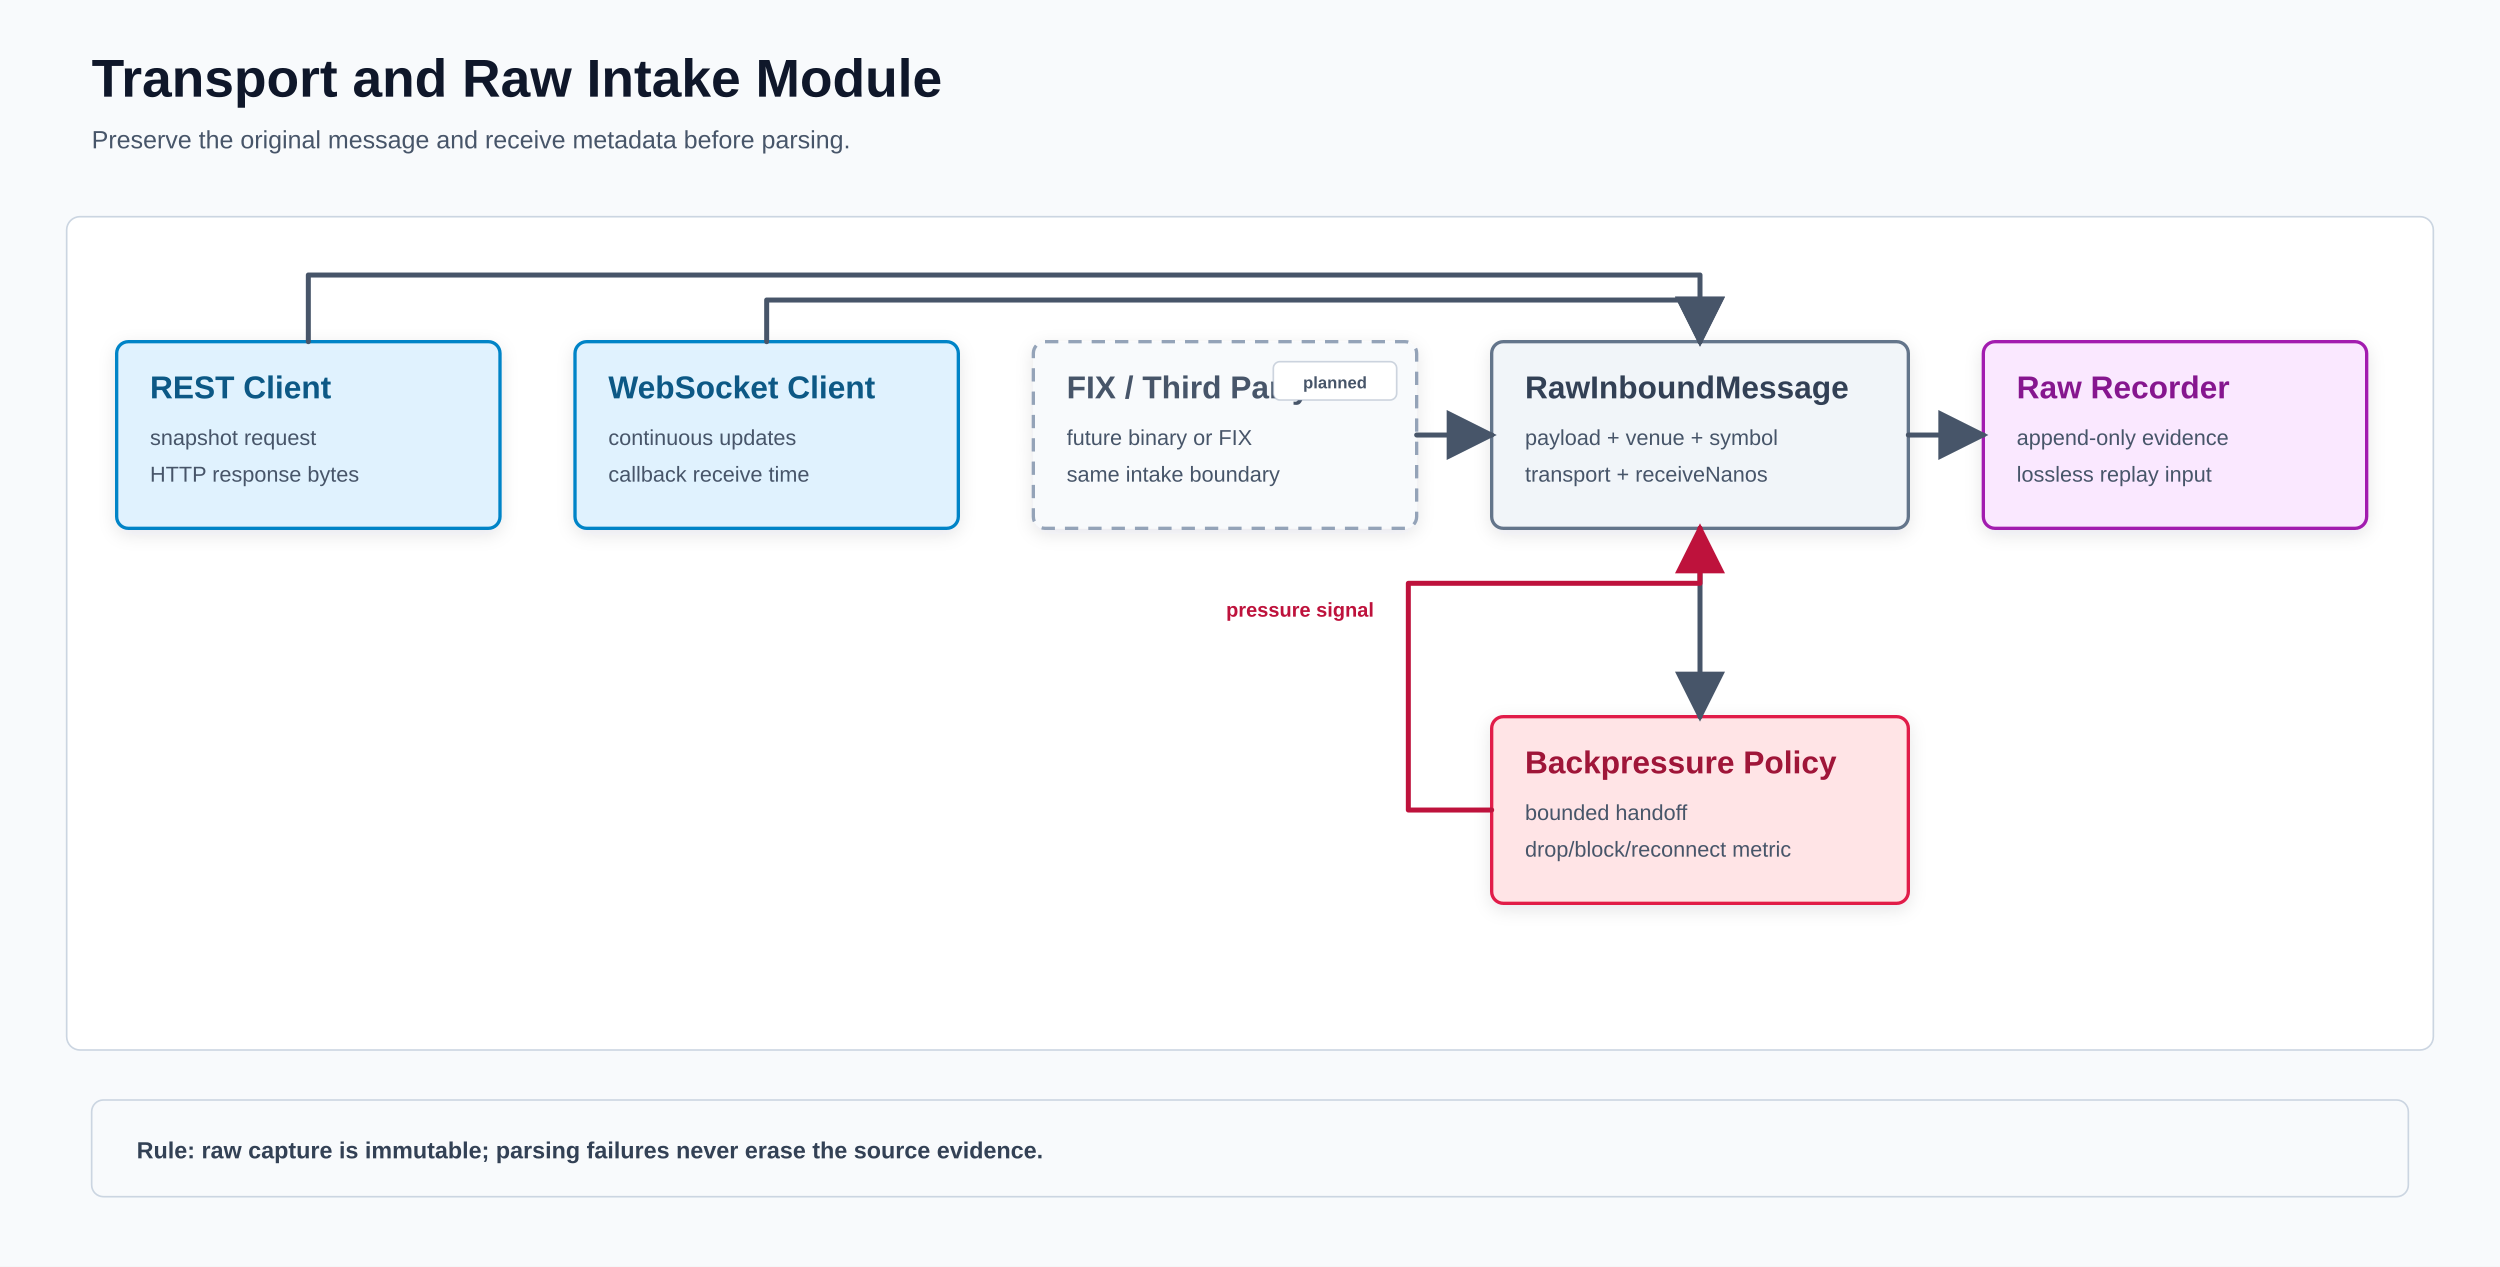
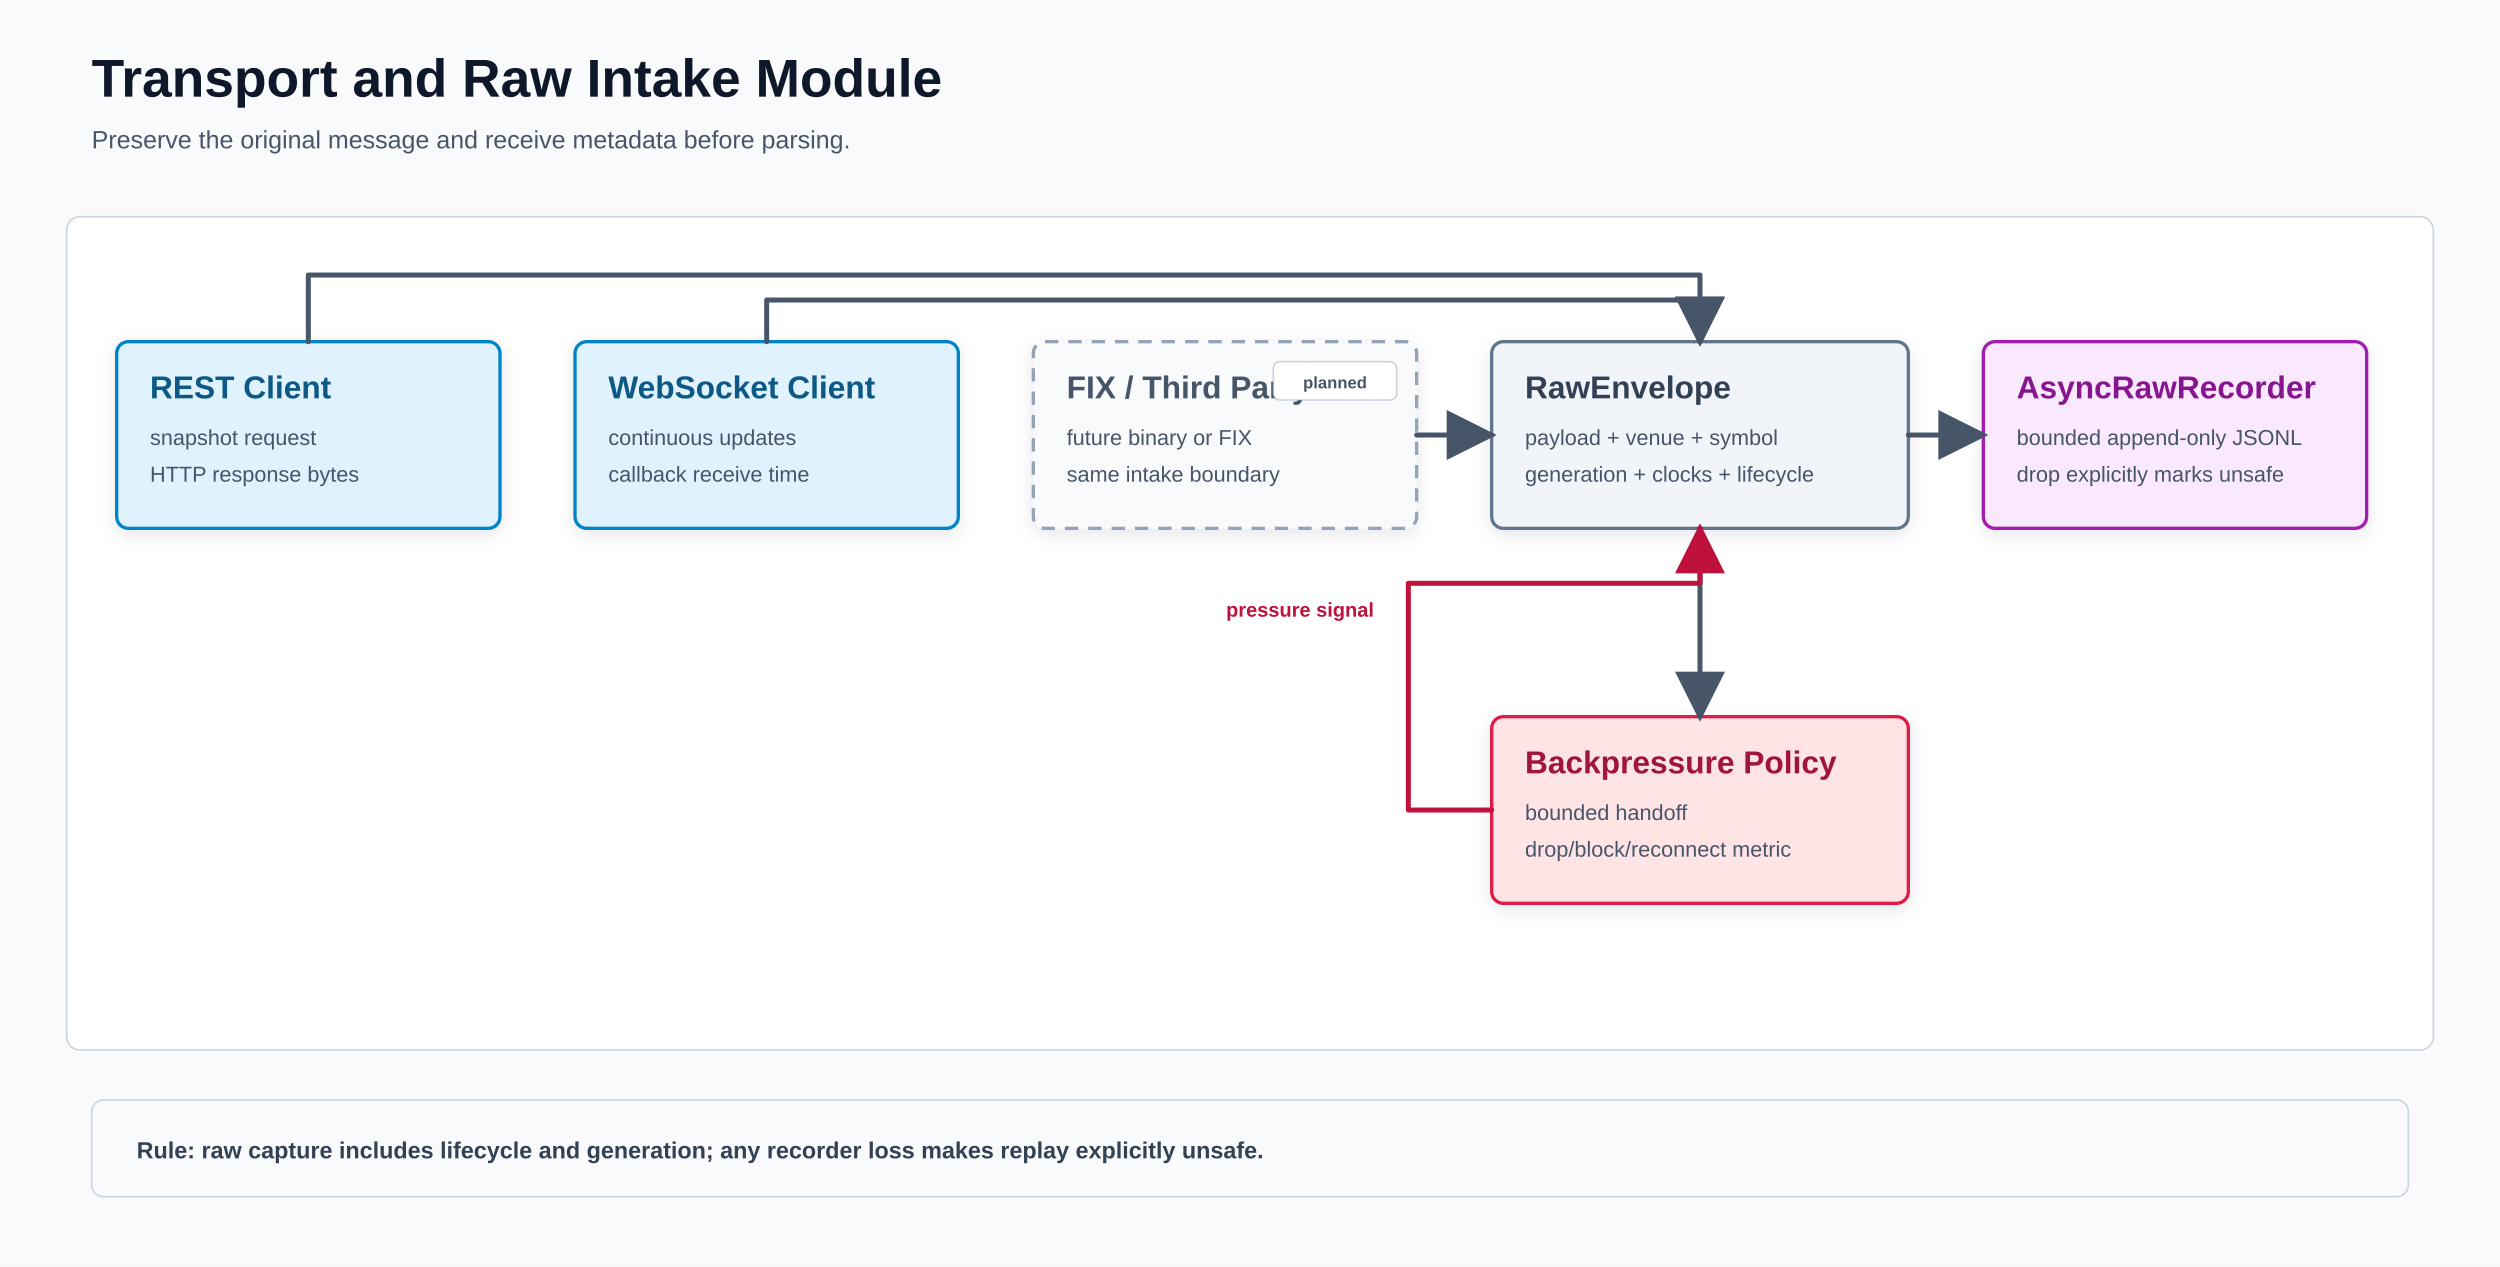
<svg xmlns="http://www.w3.org/2000/svg" width="1500" height="760" viewBox="0 0 1500 760" role="img" aria-labelledby="title desc">
  <defs>
    <marker id="arrow" markerWidth="12" markerHeight="12" refX="10" refY="6" orient="auto" markerUnits="strokeWidth">
      <path d="M1 1 L11 6 L1 11 Z" fill="#475569" />
    </marker>
    <marker id="failure-arrow" markerWidth="12" markerHeight="12" refX="10" refY="6" orient="auto" markerUnits="strokeWidth">
      <path d="M1 1 L11 6 L1 11 Z" fill="#be123c" />
    </marker>
    <marker id="replay-arrow" markerWidth="12" markerHeight="12" refX="10" refY="6" orient="auto" markerUnits="strokeWidth">
      <path d="M1 1 L11 6 L1 11 Z" fill="#a21caf" />
    </marker>
    <filter id="shadow" x="-15%" y="-15%" width="130%" height="140%">
      <feDropShadow dx="0" dy="3" stdDeviation="5" flood-color="#0f172a" flood-opacity="0.10" />
    </filter>
  </defs>
  <rect width="1500" height="760" fill="#f8fafc" />
  <text x="55" y="58" font-family="Arial, sans-serif" font-size="32" font-weight="700" fill="#0f172a" text-anchor="start">Transport and Raw Intake Module</text>
  <text x="55" y="89" font-family="Arial, sans-serif" font-size="15" font-weight="400" fill="#475569" text-anchor="start">Preserve the original message and receive metadata before parsing.</text>
  <rect x="40" y="130" width="1420" height="500" rx="8" fill="#ffffff" stroke="#cbd5e1" />
  <g filter="url(#shadow)">
    <rect x="70" y="205" width="230" height="112" rx="7" fill="#e0f2fe" stroke="#0284c7" stroke-width="2" />
    <text x="90" y="239" font-family="Arial, sans-serif" font-size="19" font-weight="700" fill="#075985" text-anchor="start">REST Client</text>
    <text x="90" y="267" font-family="Arial, sans-serif" font-size="13" font-weight="400" fill="#475569" text-anchor="start">snapshot request</text>
    <text x="90" y="289" font-family="Arial, sans-serif" font-size="13" font-weight="400" fill="#475569" text-anchor="start">HTTP response bytes</text>
  </g>
  <g filter="url(#shadow)">
    <rect x="345" y="205" width="230" height="112" rx="7" fill="#e0f2fe" stroke="#0284c7" stroke-width="2" />
    <text x="365" y="239" font-family="Arial, sans-serif" font-size="19" font-weight="700" fill="#075985" text-anchor="start">WebSocket Client</text>
    <text x="365" y="267" font-family="Arial, sans-serif" font-size="13" font-weight="400" fill="#475569" text-anchor="start">continuous updates</text>
    <text x="365" y="289" font-family="Arial, sans-serif" font-size="13" font-weight="400" fill="#475569" text-anchor="start">callback receive time</text>
  </g>
  <g filter="url(#shadow)">
    <rect x="620" y="205" width="230" height="112" rx="7" fill="#f8fafc" stroke="#94a3b8" stroke-width="2" stroke-dasharray="8 6" />
    <text x="640" y="239" font-family="Arial, sans-serif" font-size="19" font-weight="700" fill="#475569" text-anchor="start">FIX / Third Party</text>
    <text x="640" y="267" font-family="Arial, sans-serif" font-size="13" font-weight="400" fill="#475569" text-anchor="start">future binary or FIX</text>
    <text x="640" y="289" font-family="Arial, sans-serif" font-size="13" font-weight="400" fill="#475569" text-anchor="start">same intake boundary</text>
    <rect x="764" y="217" width="74" height="23" rx="4" fill="#ffffff" stroke="#94a3b8" stroke-opacity="0.45" />
    <text x="801" y="233" font-family="Arial, sans-serif" font-size="10" font-weight="700" fill="#475569" text-anchor="middle">planned</text>
  </g>
  <g filter="url(#shadow)">
    <rect x="895" y="205" width="250" height="112" rx="7" fill="#f1f5f9" stroke="#64748b" stroke-width="2" />
-     <text x="915" y="239" font-family="Arial, sans-serif" font-size="19" font-weight="700" fill="#334155" text-anchor="start">RawInboundMessage</text>
+     <text x="915" y="239" font-family="Arial, sans-serif" font-size="19" font-weight="700" fill="#334155" text-anchor="start">RawEnvelope</text>
    <text x="915" y="267" font-family="Arial, sans-serif" font-size="13" font-weight="400" fill="#475569" text-anchor="start">payload + venue + symbol</text>
-     <text x="915" y="289" font-family="Arial, sans-serif" font-size="13" font-weight="400" fill="#475569" text-anchor="start">transport + receiveNanos</text>
+     <text x="915" y="289" font-family="Arial, sans-serif" font-size="13" font-weight="400" fill="#475569" text-anchor="start">generation + clocks + lifecycle</text>
  </g>
  <g filter="url(#shadow)">
    <rect x="1190" y="205" width="230" height="112" rx="7" fill="#fae8ff" stroke="#a21caf" stroke-width="2" />
-     <text x="1210" y="239" font-family="Arial, sans-serif" font-size="19" font-weight="700" fill="#86198f" text-anchor="start">Raw Recorder</text>
-     <text x="1210" y="267" font-family="Arial, sans-serif" font-size="13" font-weight="400" fill="#475569" text-anchor="start">append-only evidence</text>
-     <text x="1210" y="289" font-family="Arial, sans-serif" font-size="13" font-weight="400" fill="#475569" text-anchor="start">lossless replay input</text>
+     <text x="1210" y="239" font-family="Arial, sans-serif" font-size="19" font-weight="700" fill="#86198f" text-anchor="start">AsyncRawRecorder</text>
+     <text x="1210" y="267" font-family="Arial, sans-serif" font-size="13" font-weight="400" fill="#475569" text-anchor="start">bounded append-only JSONL</text>
+     <text x="1210" y="289" font-family="Arial, sans-serif" font-size="13" font-weight="400" fill="#475569" text-anchor="start">drop explicitly marks unsafe</text>
  </g>
  <g filter="url(#shadow)">
    <rect x="895" y="430" width="250" height="112" rx="7" fill="#ffe4e6" stroke="#e11d48" stroke-width="2" />
    <text x="915" y="464" font-family="Arial, sans-serif" font-size="19" font-weight="700" fill="#9f1239" text-anchor="start">Backpressure Policy</text>
    <text x="915" y="492" font-family="Arial, sans-serif" font-size="13" font-weight="400" fill="#475569" text-anchor="start">bounded handoff</text>
    <text x="915" y="514" font-family="Arial, sans-serif" font-size="13" font-weight="400" fill="#475569" text-anchor="start">drop/block/reconnect metric</text>
  </g>
  <path d="M185 205 V165 H1020 V205" fill="none" stroke="#475569" stroke-width="3" stroke-linecap="round" stroke-linejoin="round" marker-end="url(#arrow)" />
  <path d="M460 205 V180 H1020 V205" fill="none" stroke="#475569" stroke-width="3" stroke-linecap="round" stroke-linejoin="round" marker-end="url(#arrow)" />
  <path d="M850 261 H895" fill="none" stroke="#475569" stroke-width="3" stroke-linecap="round" stroke-linejoin="round" marker-end="url(#arrow)" />
  <path d="M1145 261 H1190" fill="none" stroke="#475569" stroke-width="3" stroke-linecap="round" stroke-linejoin="round" marker-end="url(#arrow)" />
  <path d="M1020 317 V430" fill="none" stroke="#475569" stroke-width="3" stroke-linecap="round" stroke-linejoin="round" marker-end="url(#arrow)" />
  <path d="M895 486 H845 V350 H1020 V317" fill="none" stroke="#be123c" stroke-width="3" stroke-linecap="round" stroke-linejoin="round" marker-end="url(#failure-arrow)" />
  <text x="780" y="370" font-family="Arial, sans-serif" font-size="12" font-weight="700" fill="#be123c" text-anchor="middle">pressure signal</text>
  <rect x="55" y="660" width="1390" height="58" rx="7" fill="#f8fafc" stroke="#cbd5e1" />
-   <text x="82" y="695" font-family="Arial, sans-serif" font-size="14" font-weight="700" fill="#334155" text-anchor="start">Rule: raw capture is immutable; parsing failures never erase the source evidence.</text>
+   <text x="82" y="695" font-family="Arial, sans-serif" font-size="14" font-weight="700" fill="#334155" text-anchor="start">Rule: raw capture includes lifecycle and generation; any recorder loss makes replay explicitly unsafe.</text>
</svg>
